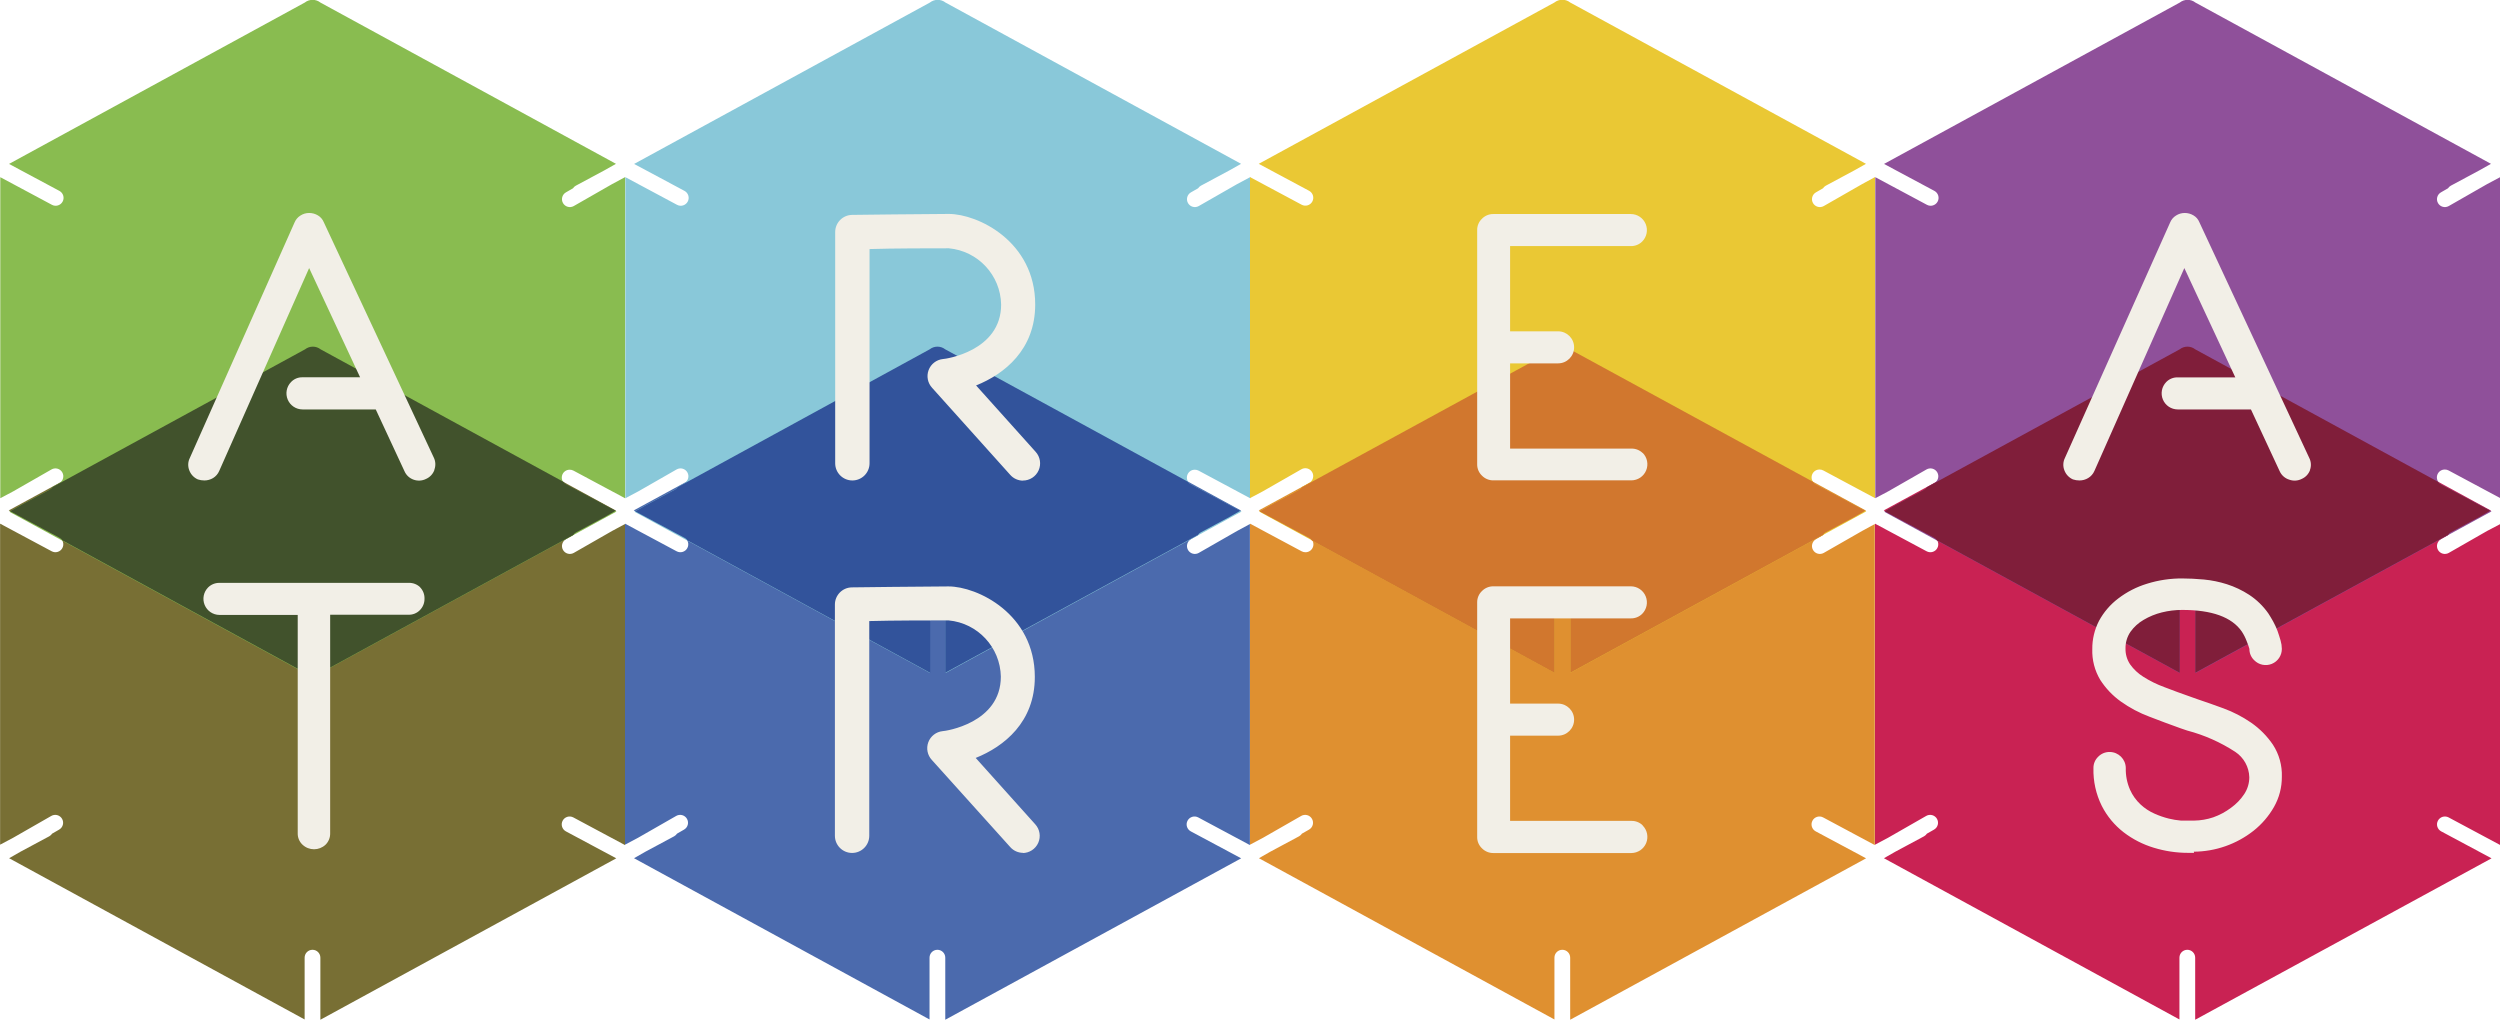
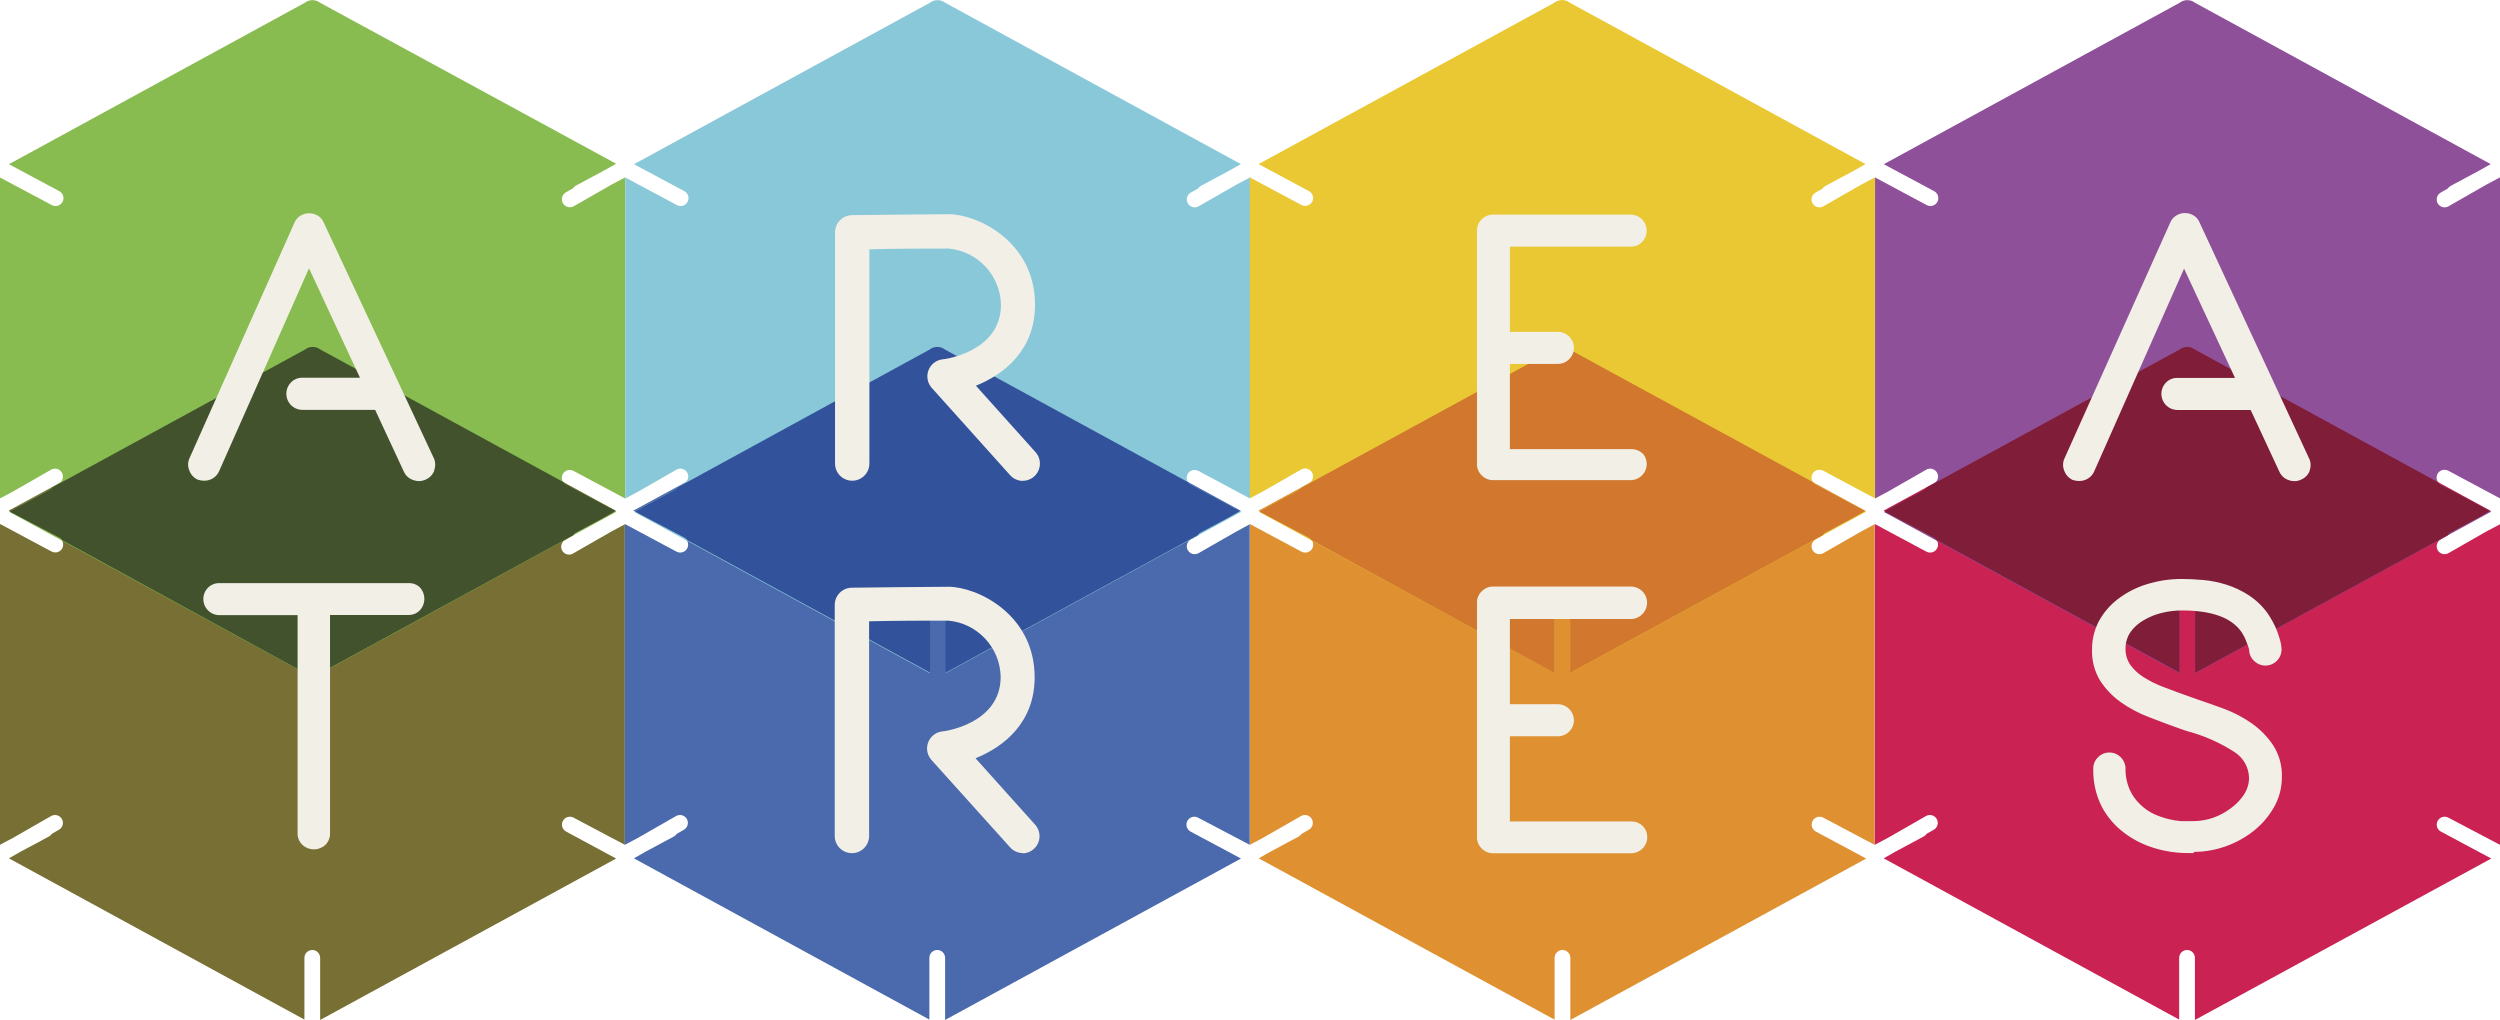
- <svg xmlns="http://www.w3.org/2000/svg" id="Layer_1" data-name="Layer 1" viewBox="0 0 260.48 106.25">
+ <svg xmlns="http://www.w3.org/2000/svg" id="Layer_1" data-name="Layer 1" viewBox="0 0 260.5 106.28">
  <defs>
    <style>.cls-1{fill:#df9030}.cls-2{fill:#c92253}.cls-3{fill:#786f34}.cls-4{fill:#4b6aad}.cls-5{fill:#89bc50}.cls-6{fill:#89c8d9}.cls-7{fill:#eac834}.cls-8{fill:#8f509a}.cls-9{fill:#41522c}.cls-10{fill:#32539b}.cls-11{fill:#d1772e}.cls-12{fill:#801e3a}.cls-13{fill:#f2efe7}</style>
  </defs>
-   <path class="cls-1" d="M543.42 283.14l-4 2.29a.82.82 0 1 1-.81-1.43l.73-.42a.83.83 0 0 1 .29-.27l3-1.61 1.19-.68L513 264.23a1.32 1.32 0 0 0-1.63 0L480.55 281l5.25 2.81a.82.82 0 0 1-.39 1.55.83.83 0 0 1-.39-.1l-5.38-2.88v33.45l1.34-.71 4-2.29a.82.82 0 0 1 .81 1.43l-.74.42a.86.86 0 0 1-.29.27l-3 1.61-1.19.68 30.79 16.8v-6.44a.82.82 0 1 1 1.64 0v6.47l30.83-16.82-5.25-2.81a.82.82 0 0 1 .78-1.45l5.38 2.88v-33.45z" transform="translate(-349.4 -227.82)" />
-   <path class="cls-2" d="M608.54 283.14l-4 2.29a.82.82 0 1 1-.81-1.43l.73-.42a.8.8 0 0 1 .29-.27l3-1.61 1.19-.68-30.79-16.8a1.32 1.32 0 0 0-1.63 0L545.67 281l5.25 2.81a.82.82 0 0 1-.78 1.45l-5.38-2.88v33.45l1.34-.71 4-2.29a.82.82 0 0 1 .81 1.43l-.74.42a.89.89 0 0 1-.29.27l-3 1.61-1.19.68 30.79 16.8v-6.44a.82.82 0 1 1 1.64 0v6.47L609 317.25l-5.25-2.81a.82.82 0 0 1 .78-1.45l5.38 2.88v-33.45z" transform="translate(-349.4 -227.82)" />
-   <path class="cls-3" d="M413.18 283.14l-4 2.29a.82.82 0 1 1-.81-1.43l.73-.42a.79.79 0 0 1 .29-.27l3-1.61 1.19-.68-30.79-16.8a1.32 1.32 0 0 0-1.63 0L350.31 281l5.25 2.81a.82.82 0 0 1 .34 1.11.82.82 0 0 1-1.11.34l-5.38-2.88v33.45l1.34-.71 4-2.29a.82.82 0 1 1 .81 1.43l-.73.42a.87.87 0 0 1-.29.27l-3 1.61-1.19.68 30.79 16.8v-6.44a.82.82 0 1 1 1.64 0v6.47l30.83-16.82-5.25-2.81a.82.82 0 0 1 .78-1.45l5.38 2.88v-33.45z" transform="translate(-349.4 -227.82)" />
-   <path class="cls-4" d="M478.3 283.14l-4 2.29a.82.82 0 0 1-.81-1.43l.74-.42a.79.79 0 0 1 .29-.27l3-1.61 1.19-.68-30.79-16.8a1.32 1.32 0 0 0-1.63 0L415.43 281l5.25 2.81a.82.82 0 1 1-.78 1.45l-5.38-2.88v33.45l1.34-.71 4-2.29a.82.82 0 0 1 .81 1.43l-.73.42a.86.86 0 0 1-.29.27l-3 1.61-1.19.68 30.79 16.8v-6.44a.82.82 0 1 1 1.64 0v6.47l30.83-16.82-5.25-2.81a.82.82 0 0 1 .78-1.45l5.38 2.88v-33.45z" transform="translate(-349.4 -227.82)" />
-   <path class="cls-5" d="M413.18 247l-4 2.29a.82.82 0 1 1-.81-1.43l.73-.42a.81.81 0 0 1 .29-.27l3-1.61 1.19-.67-30.79-16.8a1.32 1.32 0 0 0-1.64 0l-30.81 16.81 5.25 2.81a.82.82 0 1 1-.78 1.45l-5.38-2.88v33.45l1.34-.71 4-2.29a.82.82 0 1 1 .81 1.43l-.73.42a.82.82 0 0 1-.29.27l-3 1.61-1.19.68 30.79 16.8v-6.47a.82.82 0 0 1 1.64 0v6.47l30.83-16.82-5.25-2.81a.82.82 0 0 1 .39-1.55.81.81 0 0 1 .39.1l5.38 2.88v-33.47z" transform="translate(-349.4 -227.82)" />
-   <path class="cls-6" d="M478.3 247l-4 2.29a.82.82 0 0 1-.81-1.43l.74-.42a.81.81 0 0 1 .29-.27l3-1.61 1.19-.67-30.79-16.8a1.32 1.32 0 0 0-1.64 0l-30.81 16.81 5.25 2.81a.82.82 0 1 1-.78 1.45l-5.38-2.88v33.45l1.34-.71 4-2.29a.82.82 0 0 1 .81 1.43l-.73.42a.81.81 0 0 1-.29.27l-3 1.61-1.19.68 30.79 16.8v-6.47a.82.82 0 0 1 1.64 0v6.47l30.83-16.82-5.25-2.81a.82.82 0 0 1 .39-1.55.81.81 0 0 1 .39.1l5.38 2.88v-33.47z" transform="translate(-349.4 -227.82)" />
-   <path class="cls-7" d="M543.42 247l-4 2.29a.82.82 0 0 1-.81-1.43l.73-.42a.85.85 0 0 1 .29-.27l3-1.61 1.19-.67L513 228.08a1.32 1.32 0 0 0-1.64 0l-30.81 16.81 5.25 2.81a.82.82 0 1 1-.78 1.45l-5.38-2.88v33.45L481 279l4-2.29a.82.82 0 0 1 .81 1.43l-.74.42a.81.81 0 0 1-.29.27l-3 1.61-1.19.68 30.79 16.8v-6.47a.82.82 0 0 1 1.64 0v6.47l30.83-16.82-5.25-2.81a.82.82 0 0 1 .39-1.55.81.81 0 0 1 .39.1l5.38 2.88v-33.45z" transform="translate(-349.4 -227.82)" />
-   <path class="cls-8" d="M608.54 247l-4 2.29a.82.82 0 0 1-.81-1.43l.73-.42a.82.82 0 0 1 .29-.27l3-1.61 1.19-.67-30.79-16.8a1.32 1.32 0 0 0-1.64 0L545.7 244.9l5.25 2.81a.82.82 0 1 1-.78 1.45l-5.38-2.88v33.45l1.34-.71 4-2.29a.82.82 0 0 1 .81 1.43l-.74.42a.83.83 0 0 1-.29.27l-3 1.61-1.19.68 30.79 16.8v-6.47a.82.82 0 0 1 1.64 0v6.47L609 281.1l-5.25-2.81a.82.82 0 0 1 .39-1.55.8.8 0 0 1 .39.1l5.38 2.88v-33.45z" transform="translate(-349.4 -227.82)" />
-   <path class="cls-9" d="M382 290.62a.82.82 0 0 1 .82.82v6.47l26.31-14.35a.82.82 0 0 1 .28-.26l3-1.61 1.14-.65-5.16-2.76a.81.81 0 0 1-.29-.26l-25.29-13.8a1.32 1.32 0 0 0-1.63 0l-26.31 14.35a.82.82 0 0 1-.28.26l-3 1.61-1.14.65 5.16 2.77a.8.8 0 0 1 .29.26l25.29 13.8v-6.47a.82.82 0 0 1 .82-.82" transform="translate(-349.4 -227.82)" />
-   <path class="cls-10" d="M447.08 290.62a.82.82 0 0 1 .82.82v6.47l26.31-14.35a.81.81 0 0 1 .28-.26l3-1.61 1.14-.65-5.16-2.76a.81.81 0 0 1-.29-.26l-25.29-13.8a1.32 1.32 0 0 0-1.63 0L420 278.58a.83.83 0 0 1-.28.26l-3 1.61-1.14.65 5.16 2.77a.8.8 0 0 1 .29.26l25.29 13.8v-6.47a.82.82 0 0 1 .82-.82" transform="translate(-349.4 -227.82)" />
-   <path class="cls-11" d="M512.2 290.62a.82.82 0 0 1 .82.82v6.47l26.31-14.35a.8.8 0 0 1 .28-.26l3-1.61 1.14-.65-5.16-2.76a.83.83 0 0 1-.29-.26L513 264.23a1.32 1.32 0 0 0-1.63 0l-26.31 14.35a.8.8 0 0 1-.28.26l-3 1.61-1.14.65 5.16 2.77a.8.8 0 0 1 .29.26l25.29 13.8v-6.47a.82.82 0 0 1 .82-.82" transform="translate(-349.4 -227.82)" />
-   <path class="cls-12" d="M577.32 290.62a.82.82 0 0 1 .82.82v6.47l26.31-14.35a.8.8 0 0 1 .28-.26l3-1.61 1.14-.65-5.16-2.76a.81.81 0 0 1-.29-.26l-25.29-13.8a1.32 1.32 0 0 0-1.63 0l-26.31 14.35a.82.82 0 0 1-.28.26l-3 1.61-1.14.65 5.16 2.77a.81.81 0 0 1 .29.26l25.29 13.8v-6.47a.82.82 0 0 1 .82-.82" transform="translate(-349.4 -227.82)" />
-   <path class="cls-13" d="M394.66 276.79a1.61 1.61 0 0 1-.87.93 1.64 1.64 0 0 1-1.29.08 1.61 1.61 0 0 1-.95-.87l-3-6.45h-7.63a1.68 1.68 0 0 1-1.2-2.85 1.59 1.59 0 0 1 1.2-.5h6l-5.31-11.38-9.37 21.14a1.61 1.61 0 0 1-.64.74 1.76 1.76 0 0 1-.91.25 2.14 2.14 0 0 1-.68-.11 1.67 1.67 0 0 1-.89-.95 1.58 1.58 0 0 1 .06-1.29L380.09 251a1.53 1.53 0 0 1 .61-.72 1.66 1.66 0 0 1 .91-.27 1.77 1.77 0 0 1 .91.25 1.45 1.45 0 0 1 .61.7l11.46 24.52a1.6 1.6 0 0 1 .07 1.27m-1.5 12.25a1.63 1.63 0 0 1 .47 1.2 1.64 1.64 0 0 1-.47 1.18 1.59 1.59 0 0 1-1.2.49h-8.16v22.77a1.61 1.61 0 0 1-.48 1.19 1.75 1.75 0 0 1-2.4 0 1.57 1.57 0 0 1-.5-1.19v-22.75h-8.16a1.68 1.68 0 0 1-1.18-2.86 1.64 1.64 0 0 1 1.18-.48H392a1.63 1.63 0 0 1 1.2.48M456 277.9a1.79 1.79 0 0 1-1.33-.59l-8.15-9.08a1.79 1.79 0 0 1 1.12-3c.24 0 6.07-.81 6.07-5.68a6 6 0 0 0-5.45-5.86c-1.63 0-5.85 0-8.26.08v22.32a1.79 1.79 0 0 1-3.58 0V252a1.79 1.79 0 0 1 1.77-1.79c.31 0 7.72-.1 10.07-.1 3 0 9 2.85 9 9.44 0 4.69-3.19 7.24-6.16 8.43l6.2 6.91a1.79 1.79 0 0 1-1.33 3m.03 38.79a1.79 1.79 0 0 1-1.33-.59l-8.18-9.09a1.79 1.79 0 0 1 1.12-3c.24 0 6.07-.81 6.07-5.68a6 6 0 0 0-5.45-5.86c-1.63 0-5.85 0-8.26.07v22.37a1.79 1.79 0 0 1-3.58 0v-24.09a1.79 1.79 0 0 1 1.76-1.79c.31 0 7.72-.1 10.07-.1 3 0 9 2.85 9 9.44 0 4.69-3.19 7.24-6.16 8.43l6.2 6.91a1.79 1.79 0 0 1-1.33 3m64.62-41.7a1.68 1.68 0 0 1-1.18 2.87H505a1.63 1.63 0 0 1-1.19-.49 1.6 1.6 0 0 1-.5-1.18v-24.41a1.6 1.6 0 0 1 .5-1.18 1.63 1.63 0 0 1 1.19-.49h14.32a1.68 1.68 0 0 1 1.18 2.87 1.63 1.63 0 0 1-1.18.47h-12.58v8.88h5a1.67 1.67 0 0 1 0 3.34h-5v8.88h12.64a1.64 1.64 0 0 1 1.18.47m-.01 38.8a1.68 1.68 0 0 1-1.18 2.87H505a1.64 1.64 0 0 1-1.19-.49 1.59 1.59 0 0 1-.5-1.18v-24.45a1.6 1.6 0 0 1 .5-1.18 1.64 1.64 0 0 1 1.19-.49h14.32a1.68 1.68 0 0 1 1.18 2.87 1.63 1.63 0 0 1-1.18.47h-12.58v8.88h5a1.67 1.67 0 0 1 0 3.34h-5v8.88h12.64a1.63 1.63 0 0 1 1.18.47m69.53-37.03a1.6 1.6 0 0 1-.87.93 1.63 1.63 0 0 1-1.29.08 1.61 1.61 0 0 1-1-.87l-3-6.45h-7.63a1.68 1.68 0 0 1-1.2-2.85 1.6 1.6 0 0 1 1.2-.49h6l-5.31-11.39-9.37 21.14a1.62 1.62 0 0 1-.65.74 1.75 1.75 0 0 1-.91.25 2.15 2.15 0 0 1-.68-.11 1.68 1.68 0 0 1-.89-.95 1.59 1.59 0 0 1 .06-1.29L575.51 251a1.53 1.53 0 0 1 .61-.72 1.66 1.66 0 0 1 .91-.27 1.76 1.76 0 0 1 .91.25 1.42 1.42 0 0 1 .61.7L590 275.52a1.58 1.58 0 0 1 .08 1.27M578 316.68h-.64a12.07 12.07 0 0 1-3.54-.53 9.78 9.78 0 0 1-3.15-1.61 8.16 8.16 0 0 1-2.28-2.75 8.37 8.37 0 0 1-.87-3.94 1.6 1.6 0 0 1 .49-1.18 1.64 1.64 0 0 1 1.21-.5 1.69 1.69 0 0 1 1.67 1.67 5.29 5.29 0 0 0 .44 2.26 4.75 4.75 0 0 0 1.1 1.54 5.19 5.19 0 0 0 1.44.95 8.83 8.83 0 0 0 1.5.52 8.28 8.28 0 0 0 1.27.21H578a6.57 6.57 0 0 0 2-.34 6.89 6.89 0 0 0 1.86-1 5.44 5.44 0 0 0 1.37-1.42 3.18 3.18 0 0 0 .53-1.76 3.28 3.28 0 0 0-1.46-2.64 17.15 17.15 0 0 0-5-2.22l-.68-.23q-1.6-.57-3.25-1.21a13 13 0 0 1-3-1.59 8.26 8.26 0 0 1-2.14-2.25 5.85 5.85 0 0 1-.83-3.21 6.27 6.27 0 0 1 .7-2.94 7.24 7.24 0 0 1 2-2.33 9.49 9.49 0 0 1 3-1.54 12 12 0 0 1 3.69-.55q1 0 2.23.11a11.49 11.49 0 0 1 2.4.49 9.7 9.7 0 0 1 2.32 1.1 7.42 7.42 0 0 1 2 1.94c.15.23.32.51.5.83a7.61 7.61 0 0 1 .46 1c.13.36.23.7.32 1a3.26 3.26 0 0 1 .13.87 1.68 1.68 0 0 1-2.88 1.18 1.6 1.6 0 0 1-.5-1.18 6.75 6.75 0 0 0-.29-.82 4.93 4.93 0 0 0-.51-1q-1.56-2.24-6.19-2.24a8.71 8.71 0 0 0-2.14.26 7 7 0 0 0-1.9.78 4.37 4.37 0 0 0-1.37 1.25 3 3 0 0 0-.51 1.73 2.86 2.86 0 0 0 .48 1.65 4.81 4.81 0 0 0 1.37 1.29 11.32 11.32 0 0 0 2.19 1.08q1.29.5 2.89 1.06l.65.23q1.14.38 2.64.93a13 13 0 0 1 2.86 1.48 8.82 8.82 0 0 1 2.28 2.3 5.78 5.78 0 0 1 .93 3.34 6.27 6.27 0 0 1-.82 3.15 8.58 8.58 0 0 1-2.13 2.48 10.17 10.17 0 0 1-6.22 2.18" transform="translate(-349.4 -227.82)" />
+   <path class="cls-1" d="M194 55.32l-4 2.29a.82.82 0 1 1-.81-1.43l.73-.42a.83.83 0 0 1 .29-.27l3-1.61 1.19-.68-30.8-16.79a1.32 1.32 0 0 0-1.63 0l-30.82 16.77L136.4 56a.82.82 0 0 1-.39 1.55.83.83 0 0 1-.39-.1l-5.38-2.88V88l1.34-.71 4-2.29a.82.82 0 1 1 .81 1.43l-.74.42a.86.86 0 0 1-.29.27l-3 1.61-1.19.68L162 106.22v-6.44a.82.82 0 1 1 1.64 0v6.47l30.83-16.82-5.25-2.81a.82.82 0 0 1 .78-1.45l5.34 2.83V54.6z" transform="translate(-.01 .03)" />
+   <path class="cls-2" d="M259.14 55.32l-4 2.29a.82.82 0 1 1-.81-1.43l.73-.42a.8.8 0 0 1 .29-.27l3-1.61 1.19-.68-30.79-16.8a1.32 1.32 0 0 0-1.63 0l-30.85 16.78 5.25 2.82a.82.82 0 0 1-.78 1.45l-5.38-2.88V88l1.34-.71 4-2.29a.82.82 0 1 1 .81 1.43l-.74.42a.89.89 0 0 1-.29.27l-3 1.61-1.19.68 30.79 16.8v-6.43a.82.82 0 1 1 1.64 0v6.47l30.88-16.82-5.25-2.81a.82.82 0 0 1 .78-1.45l5.38 2.83V54.6z" transform="translate(-.01 .03)" />
+   <path class="cls-3" d="M63.78 55.32l-4 2.29a.82.82 0 1 1-.78-1.43l.73-.42a.79.79 0 0 1 .29-.27l3-1.61 1.19-.68-30.82-16.8a1.32 1.32 0 0 0-1.63 0L.91 53.18 6.16 56a.82.82 0 0 1 .34 1.1.82.82 0 0 1-1.11.34L0 54.56V88l1.34-.71 4-2.29a.82.82 0 1 1 .81 1.43l-.73.42a.87.87 0 0 1-.29.27l-3 1.61-1.19.68 30.79 16.8v-6.43a.82.82 0 0 1 1.64 0v6.47l30.84-16.82L59 86.62a.82.82 0 1 1 .78-1.45L65.12 88V54.6z" transform="translate(-.01 .03)" />
+   <path class="cls-4" d="M128.9 55.32l-4 2.29a.82.82 0 0 1-.81-1.43l.74-.42a.79.79 0 0 1 .29-.27l3-1.61 1.19-.68-30.79-16.8a1.32 1.32 0 0 0-1.63 0L66 53.18 71.28 56a.82.82 0 1 1-.78 1.45l-5.38-2.88V88l1.34-.71 4-2.29a.82.82 0 1 1 .81 1.43l-.73.42a.86.86 0 0 1-.29.27l-3 1.61-1.19.68 30.79 16.8v-6.43a.82.82 0 0 1 1.64 0v6.47l30.83-16.82-5.25-2.81a.82.82 0 1 1 .78-1.45l5.38 2.83V54.6z" transform="translate(-.01 .03)" />
+   <path class="cls-5" d="M63.78 19.18l-4 2.29A.82.82 0 1 1 59 20l.73-.42a.81.81 0 0 1 .29-.27l3-1.61 1.19-.67L33.39.27a1.32 1.32 0 0 0-1.64 0L.94 17.08l5.25 2.81a.82.82 0 0 1-.78 1.45L0 18.46v33.45l1.34-.71 4-2.29a.82.82 0 0 1 .81 1.43l-.73.42a.82.82 0 0 1-.29.27l-3 1.61-1.13.68 30.79 16.8v-6.47a.82.82 0 0 1 1.64 0v6.47l30.8-16.82L59 50.49a.82.82 0 0 1 .39-1.55.81.81 0 0 1 .39.1l5.38 2.88V18.45z" transform="translate(-.01 .03)" />
+   <path class="cls-6" d="M128.9 19.18l-4 2.29a.82.82 0 0 1-.81-1.43l.74-.42a.81.81 0 0 1 .29-.27l3-1.61 1.19-.67L98.52.27a1.32 1.32 0 0 0-1.64 0L66.07 17.08l5.25 2.81a.82.82 0 0 1-.78 1.45l-5.38-2.88v33.45l1.34-.71 4-2.29a.82.82 0 0 1 .81 1.43l-.73.42a.81.81 0 0 1-.29.27l-3 1.61-1.19.68 30.79 16.8v-6.47a.82.82 0 0 1 1.64 0v6.47l30.83-16.82-5.25-2.81a.82.82 0 0 1 .39-1.55.81.81 0 0 1 .39.1l5.38 2.88V18.45z" transform="translate(-.01 .03)" />
+   <path class="cls-7" d="M194 19.18l-4 2.29a.82.82 0 1 1-.81-1.43l.73-.42a.85.85 0 0 1 .29-.27l3-1.61 1.19-.67L163.6.26a1.32 1.32 0 0 0-1.64 0l-30.81 16.81 5.25 2.81a.82.82 0 0 1-.78 1.45l-5.38-2.88V51.9l1.36-.72 4-2.29a.82.82 0 0 1 .81 1.43l-.74.42a.81.81 0 0 1-.29.27l-3 1.61-1.19.68L162 70.1v-6.47a.82.82 0 1 1 1.64 0v6.47l30.83-16.82-5.25-2.81a.82.82 0 0 1 .39-1.55.81.81 0 0 1 .39.1l5.38 2.88V18.45z" transform="translate(-.01 .03)" />
+   <path class="cls-8" d="M259.14 19.18l-4 2.29a.82.82 0 1 1-.81-1.43l.73-.42a.82.82 0 0 1 .29-.27l3-1.61 1.19-.67L228.75.27a1.32 1.32 0 0 0-1.64 0L196.3 17.08l5.25 2.81a.82.82 0 0 1-.78 1.45l-5.38-2.88v33.45l1.34-.71 4-2.29a.82.82 0 1 1 .81 1.43l-.74.42a.83.83 0 0 1-.29.27l-3 1.61-1.19.68 30.79 16.8v-6.47a.82.82 0 0 1 1.64 0v6.47l30.85-16.84-5.25-2.81a.82.82 0 0 1 .39-1.55.8.8 0 0 1 .39.1l5.38 2.88V18.45z" transform="translate(-.01 .03)" />
+   <path class="cls-9" d="M32.6 62.8a.82.82 0 0 1 .82.82v6.47l26.31-14.35a.82.82 0 0 1 .28-.26l3-1.61 1.14-.65L59 50.46a.81.81 0 0 1-.29-.26l-25.3-13.8a1.32 1.32 0 0 0-1.63 0L5.47 50.75a.82.82 0 0 1-.28.26l-3 1.61-1.19.65L6.21 56a.8.8 0 0 1 .29.26L31.79 70.1v-6.47a.82.82 0 0 1 .82-.82" transform="translate(-.01 .03)" />
+   <path class="cls-10" d="M97.68 62.8a.82.82 0 0 1 .82.82v6.47l26.31-14.35a.81.81 0 0 1 .28-.26l3-1.61 1.14-.65-5.16-2.76a.81.81 0 0 1-.29-.26L98.49 36.4a1.32 1.32 0 0 0-1.63 0L70.6 50.76a.83.83 0 0 1-.28.26l-3 1.61-1.14.65L71.34 56a.8.8 0 0 1 .29.26l25.29 13.8v-6.42a.82.82 0 0 1 .82-.82" transform="translate(-.01 .03)" />
+   <path class="cls-11" d="M162.8 62.8a.82.82 0 0 1 .82.82v6.47l26.31-14.35a.8.8 0 0 1 .28-.26l3-1.61 1.14-.65-5.16-2.76a.83.83 0 0 1-.29-.26l-25.3-13.79a1.32 1.32 0 0 0-1.63 0l-26.31 14.35a.8.8 0 0 1-.28.26l-3 1.61-1.14.65L136.4 56a.8.8 0 0 1 .29.26L162 70.11v-6.47a.82.82 0 0 1 .82-.82" transform="translate(-.01 .03)" />
+   <path class="cls-12" d="M227.92 62.8a.82.82 0 0 1 .82.82v6.47l26.31-14.35a.8.8 0 0 1 .28-.26l3-1.61 1.14-.65-5.16-2.76a.81.81 0 0 1-.29-.26l-25.29-13.8a1.32 1.32 0 0 0-1.63 0l-26.31 14.35a.82.82 0 0 1-.28.26l-3 1.61-1.14.65 5.16 2.73a.81.81 0 0 1 .29.26l25.29 13.8v-6.43a.82.82 0 0 1 .82-.82" transform="translate(-.01 .03)" />
+   <path class="cls-13" d="M45.26 49a1.61 1.61 0 0 1-.87.93 1.64 1.64 0 0 1-1.29.07 1.61 1.61 0 0 1-1-.87l-3-6.45h-7.58a1.68 1.68 0 0 1-1.2-2.85 1.59 1.59 0 0 1 1.2-.5h6l-5.31-11.4-9.37 21.14a1.61 1.61 0 0 1-.64.74 1.76 1.76 0 0 1-.91.25 2.14 2.14 0 0 1-.68-.11 1.67 1.67 0 0 1-.89-1 1.58 1.58 0 0 1 .06-1.29l10.91-24.48a1.53 1.53 0 0 1 .61-.72 1.66 1.66 0 0 1 .91-.27 1.77 1.77 0 0 1 .91.25 1.45 1.45 0 0 1 .61.7l11.46 24.52a1.6 1.6 0 0 1 .07 1.27m-1.5 12.25a1.74 1.74 0 0 1 0 2.38 1.59 1.59 0 0 1-1.2.49H34.4v22.77a1.61 1.61 0 0 1-.48 1.18 1.75 1.75 0 0 1-2.4 0 1.57 1.57 0 0 1-.5-1.19V64.07h-8.16a1.68 1.68 0 0 1-1.18-2.86 1.64 1.64 0 0 1 1.18-.48H42.6a1.63 1.63 0 0 1 1.2.48m62.8-11.13a1.79 1.79 0 0 1-1.33-.59l-8.15-9.08a1.79 1.79 0 0 1 1.12-3c.24 0 6.07-.81 6.07-5.68a6 6 0 0 0-5.45-5.86c-1.63 0-5.85 0-8.26.08v22.32a1.79 1.79 0 0 1-3.58 0V24.18a1.79 1.79 0 0 1 1.77-1.79c.31 0 7.72-.1 10.07-.1 3 0 9 2.85 9 9.44 0 4.69-3.19 7.24-6.16 8.43l6.2 6.91a1.79 1.79 0 0 1-1.33 3m.03 38.79a1.79 1.79 0 0 1-1.33-.59l-8.18-9.09a1.79 1.79 0 0 1 1.12-3c.24 0 6.07-.81 6.07-5.68a6 6 0 0 0-5.45-5.86c-1.63 0-5.85 0-8.26.07v22.37a1.79 1.79 0 0 1-3.58 0V63a1.79 1.79 0 0 1 1.76-1.79c.31 0 7.72-.1 10.07-.1 3 0 9 2.85 9 9.44 0 4.69-3.19 7.24-6.16 8.43l6.2 6.91a1.79 1.79 0 0 1-1.33 3m64.62-41.71A1.68 1.68 0 0 1 170 50h-14.4a1.63 1.63 0 0 1-1.19-.49 1.6 1.6 0 0 1-.5-1.18V24a1.6 1.6 0 0 1 .5-1.18 1.63 1.63 0 0 1 1.19-.49h14.32a1.68 1.68 0 0 1 1.18 2.87 1.63 1.63 0 0 1-1.18.47h-12.58v8.88h5a1.67 1.67 0 0 1 0 3.34h-5v8.88H170a1.64 1.64 0 0 1 1.18.47M171.15 86a1.68 1.68 0 0 1-1.15 2.88h-14.4a1.64 1.64 0 0 1-1.19-.49 1.59 1.59 0 0 1-.5-1.18V62.76a1.6 1.6 0 0 1 .5-1.18 1.64 1.64 0 0 1 1.19-.49h14.32A1.68 1.68 0 0 1 171.1 64a1.63 1.63 0 0 1-1.18.47h-12.58v8.88h5a1.67 1.67 0 0 1 0 3.34h-5v8.88H170a1.63 1.63 0 0 1 1.18.47M240.69 49a1.6 1.6 0 0 1-.87.93 1.63 1.63 0 0 1-1.29.08 1.61 1.61 0 0 1-1-.87l-3-6.45h-7.63a1.68 1.68 0 0 1-1.2-2.85 1.6 1.6 0 0 1 1.2-.49h6l-5.31-11.39-9.37 21.14a1.62 1.62 0 0 1-.65.74 1.75 1.75 0 0 1-.91.25 2.15 2.15 0 0 1-.68-.11 1.68 1.68 0 0 1-.89-1 1.59 1.59 0 0 1 .06-1.29l11-24.53a1.53 1.53 0 0 1 .61-.72 1.66 1.66 0 0 1 .91-.27 1.76 1.76 0 0 1 .91.25 1.42 1.42 0 0 1 .61.7L240.6 47.7a1.58 1.58 0 0 1 .08 1.27M228.6 88.86h-.6a12.07 12.07 0 0 1-3.54-.53 9.78 9.78 0 0 1-3.15-1.61A8.16 8.16 0 0 1 219 84a8.37 8.37 0 0 1-.87-3.94 1.6 1.6 0 0 1 .49-1.18 1.64 1.64 0 0 1 1.21-.5 1.69 1.69 0 0 1 1.66 1.62 5.29 5.29 0 0 0 .44 2.26 4.75 4.75 0 0 0 1.1 1.54 5.19 5.19 0 0 0 1.44 1 8.83 8.83 0 0 0 1.5.52 8.28 8.28 0 0 0 1.27.21h1.36a6.57 6.57 0 0 0 2-.34 6.89 6.89 0 0 0 1.86-1 5.44 5.44 0 0 0 1.37-1.42 3.18 3.18 0 0 0 .53-1.76 3.28 3.28 0 0 0-1.46-2.64 17.15 17.15 0 0 0-5-2.22l-.68-.23q-1.6-.57-3.25-1.21a13 13 0 0 1-3-1.59 8.26 8.26 0 0 1-2.14-2.25 5.85 5.85 0 0 1-.83-3.21 6.27 6.27 0 0 1 .7-2.94 7.24 7.24 0 0 1 2-2.33 9.49 9.49 0 0 1 3-1.54 12 12 0 0 1 3.69-.55q1 0 2.23.11a11.49 11.49 0 0 1 2.4.49 9.7 9.7 0 0 1 2.32 1.1 7.42 7.42 0 0 1 2 1.94c.15.23.32.51.5.83a7.61 7.61 0 0 1 .46 1c.13.36.23.7.32 1a3.26 3.26 0 0 1 .13.87 1.68 1.68 0 0 1-2.88 1.18 1.6 1.6 0 0 1-.5-1.18 6.75 6.75 0 0 0-.29-.82 4.93 4.93 0 0 0-.51-1q-1.56-2.24-6.19-2.24a8.71 8.71 0 0 0-2.14.26 7 7 0 0 0-1.9.78 4.37 4.37 0 0 0-1.34 1.22 3 3 0 0 0-.51 1.73 2.86 2.86 0 0 0 .48 1.65 4.81 4.81 0 0 0 1.37 1.29 11.32 11.32 0 0 0 2.19 1.08q1.29.5 2.89 1.06l.65.23q1.14.38 2.64.93a13 13 0 0 1 2.86 1.48 8.82 8.82 0 0 1 2.28 2.3 5.78 5.78 0 0 1 .93 3.34 6.27 6.27 0 0 1-.82 3.15 8.58 8.58 0 0 1-2.13 2.48 10.17 10.17 0 0 1-6.22 2.18" transform="translate(-.01 .03)" />
</svg>
